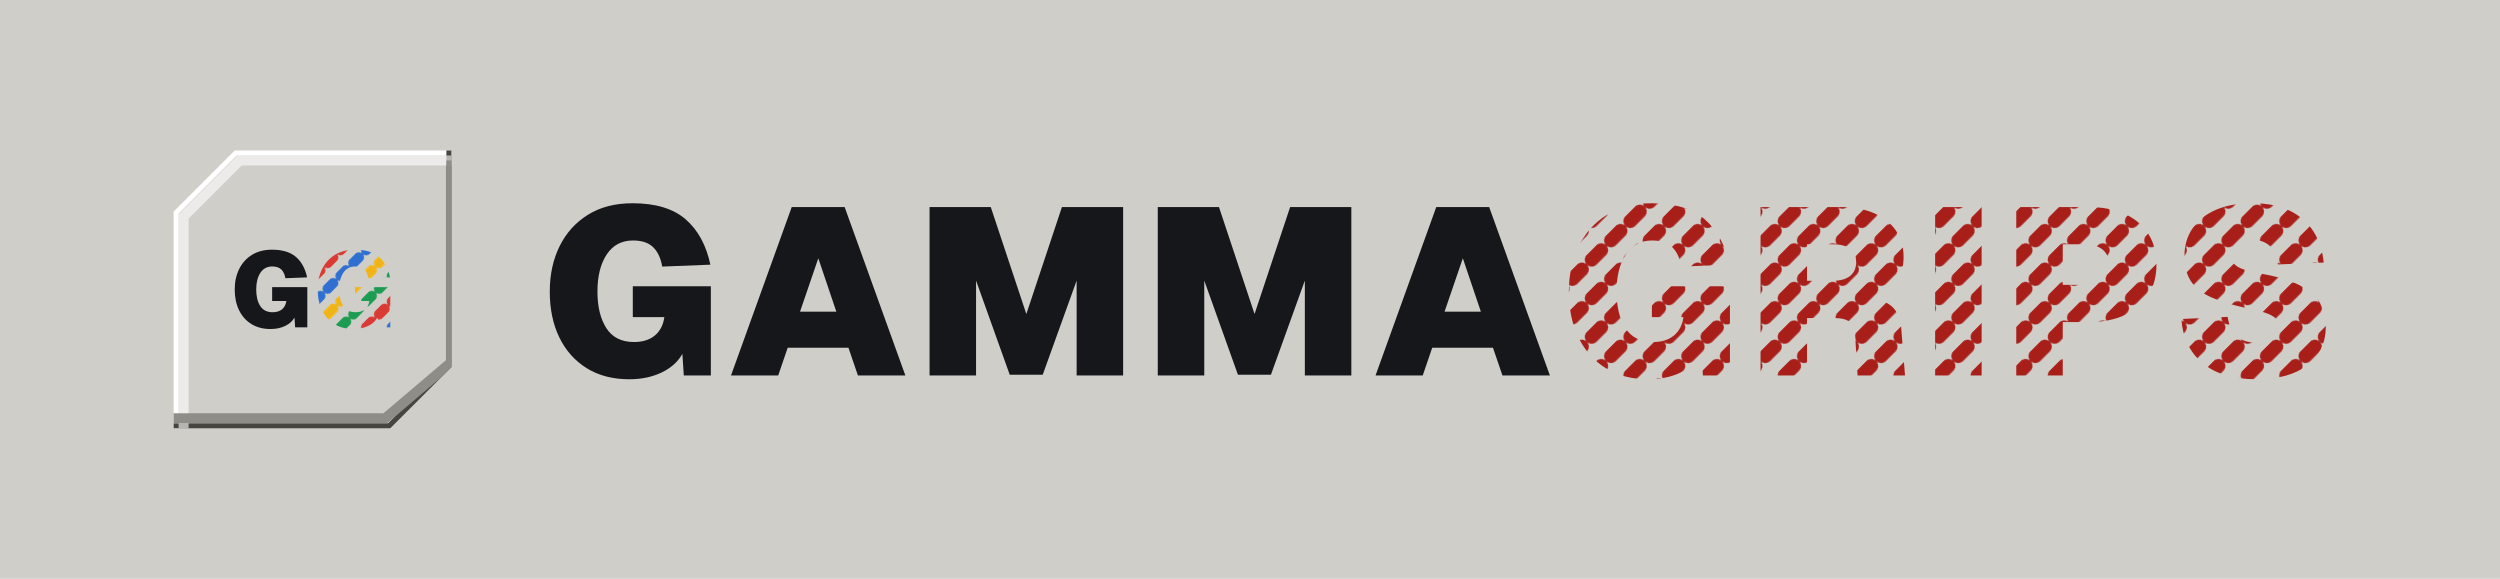
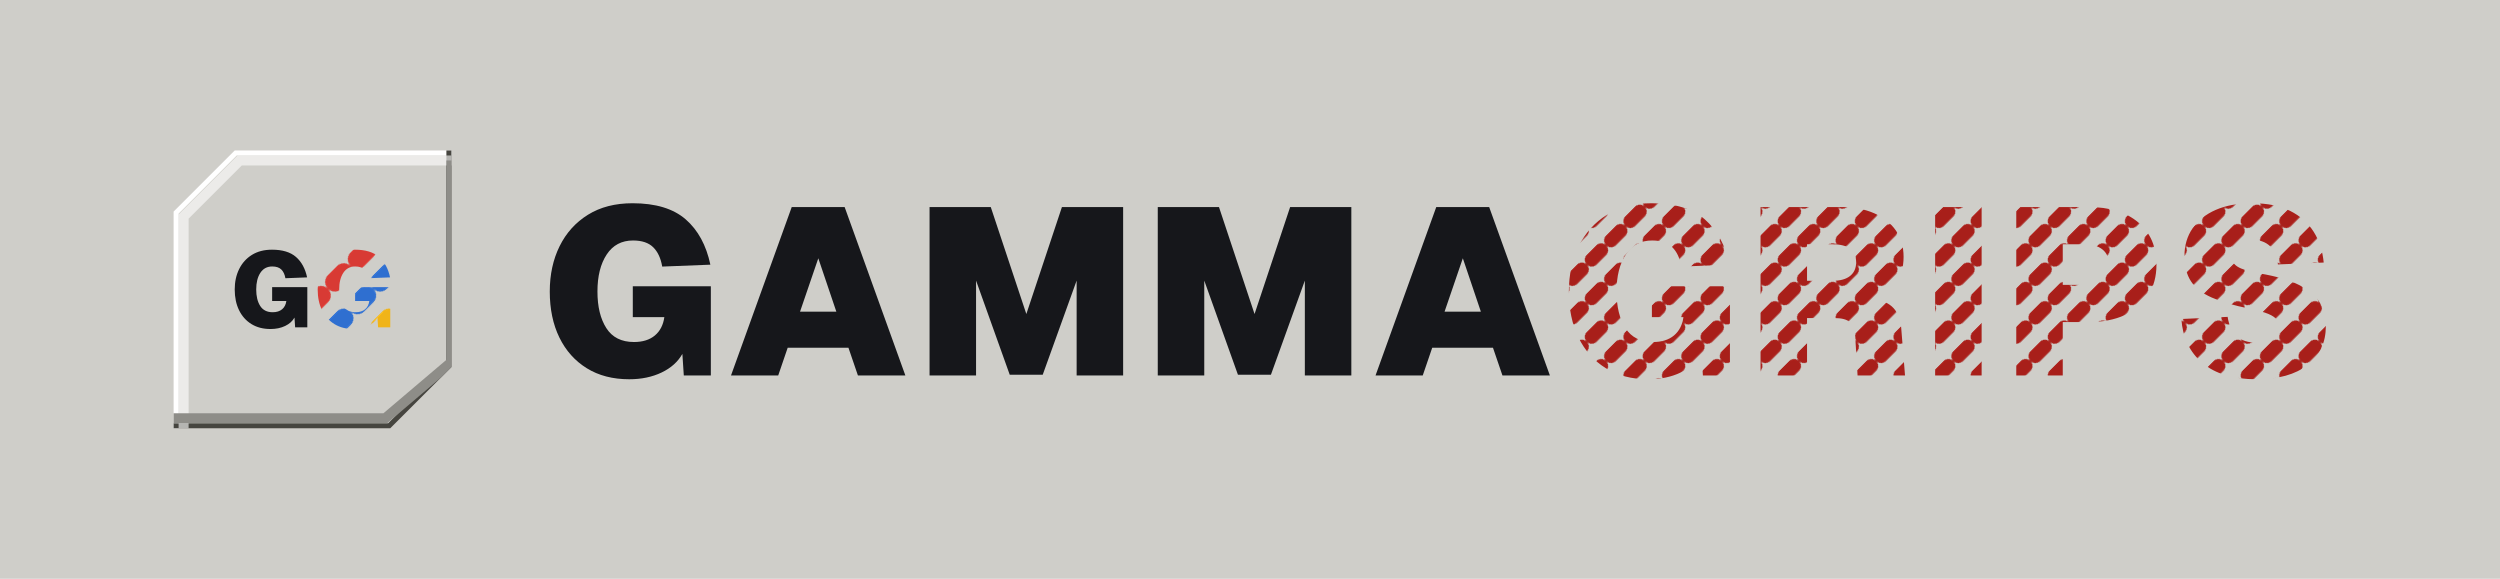
<svg xmlns="http://www.w3.org/2000/svg" viewBox="0 0 864 200">
  <rect width="864" height="200" fill="#cfcec9" />
  <g transform="translate(60 52)">
    <defs>
-       <pattern id="kf-lkgipk" width="68" height="17" patternUnits="userSpaceOnUse" patternTransform="rotate(45)">
-         <rect x="0" width="9.5" height="17" rx="4.75" fill="#1d9b52" />
-         <rect x="17" width="9.5" height="17" rx="4.75" fill="#d83a34" />
-         <rect x="34" width="9.5" height="17" rx="4.75" fill="#2f6fd0" />
-         <rect x="51" width="9.5" height="17" rx="4.75" fill="#f0b419" />
+       <pattern id="kf-lkgipk" width="120" height="30" patternUnits="userSpaceOnUse" patternTransform="rotate(45)">
+         <rect x="0" width="18" height="30" rx="9" fill="#1d9b52" />
+         <rect x="30" width="18" height="30" rx="9" fill="#d83a34" />
+         <rect x="60" width="18" height="30" rx="9" fill="#2f6fd0" />
+         <rect x="90" width="18" height="30" rx="9" fill="#f0b419" />
      </pattern>
      <clipPath id="kc-lkgipk">
        <path d="M21.12 0H96V74.88L74.88 96H0V21.12Z" />
      </clipPath>
    </defs>
    <path d="M21.12 0H96V74.88L74.88 96H0V21.12Z" fill="#cfcec9" />
    <g clip-path="url(#kc-lkgipk)" fill="none" stroke-width="3.456">
      <path d="M0 96V21.12L21.12 0H96" stroke="#ffffff" />
      <path d="M96 0V74.88L74.88 96H0" stroke="#46453f" />
      <path d="M3.456 96V22.848L22.848 3.456H96" stroke="rgba(255,255,255,0.6)" />
      <path d="M96 3.456V73.152L73.152 92.544H0" stroke="#8e8d88" />
    </g>
    <g transform="translate(21.12 34.29212) scale(0.3694845)">
      <g transform="translate(-4 72.6)">
        <path d="M37.5 1.6L37.5 1.6Q27.1 1.6 19.6 -3.05Q12.1 -7.7 8.05 -16Q4 -24.3 4 -35.4L4 -35.4Q4 -46.1 8.15 -54.5Q12.3 -62.9 20.1 -67.75Q27.9 -72.6 38.9 -72.6L38.9 -72.6Q53.5 -72.6 61.3 -65.8Q69.1 -59 71.7 -46.7L71.7 -46.7L51.4 -45.9Q50.5 -51.2 47.6 -54.05Q44.7 -56.9 39.1 -56.9L39.1 -56.9Q31.9 -56.9 28 -51Q24.1 -45.1 24.1 -35.4L24.1 -35.4Q24.1 -25.8 27.85 -19.95Q31.6 -14.1 39.5 -14.1L39.5 -14.1Q45 -14.1 48.3 -16.85Q51.6 -19.6 52.3 -24.6L52.3 -24.6L39 -24.6L39 -37.6L71.9 -37.6L71.9 0L60.5 0L59.9 -9.1Q57.1 -4.1 51.15 -1.25Q45.2 1.6 37.5 1.6" fill="#16171b" />
        <path d="M115.1 1.6L115.1 1.6Q104.7 1.6 97.2 -3.05Q89.7 -7.7 85.65 -16Q81.6 -24.3 81.6 -35.4L81.6 -35.4Q81.6 -46.1 85.75 -54.5Q89.9 -62.9 97.7 -67.75Q105.5 -72.6 116.5 -72.6L116.5 -72.6Q131.1 -72.6 138.9 -65.8Q146.7 -59 149.3 -46.7L149.3 -46.7L129 -45.9Q128.1 -51.2 125.2 -54.05Q122.3 -56.9 116.7 -56.9L116.7 -56.9Q109.5 -56.9 105.6 -51Q101.7 -45.1 101.7 -35.4L101.7 -35.4Q101.7 -25.8 105.45 -19.95Q109.2 -14.1 117.1 -14.1L117.1 -14.1Q122.6 -14.1 125.9 -16.85Q129.2 -19.6 129.9 -24.6L129.9 -24.6L116.6 -24.6L116.6 -37.6L149.5 -37.6L149.5 0L138.1 0L137.5 -9.1Q134.7 -4.1 128.75 -1.25Q122.8 1.6 115.1 1.6" fill="url(#kf-lkgipk)" />
      </g>
    </g>
  </g>
  <g transform="translate(190 70.24) scale(0.8198347)">
    <defs>
      <pattern id="kn-lkgip" width="11.5" height="11.5" patternUnits="userSpaceOnUse" patternTransform="rotate(45)">
        <rect width="5.8" height="11.5" rx="2.9" fill="#a81f1a" />
      </pattern>
    </defs>
    <g transform="translate(-4 72.6)">
      <path d="M37.5 1.6L37.5 1.6Q27.1 1.6 19.6 -3.05Q12.1 -7.7 8.05 -16Q4 -24.3 4 -35.4L4 -35.4Q4 -46.1 8.15 -54.5Q12.3 -62.9 20.1 -67.75Q27.9 -72.6 38.9 -72.6L38.9 -72.6Q53.5 -72.6 61.3 -65.8Q69.1 -59 71.7 -46.7L71.7 -46.7L51.4 -45.9Q50.5 -51.2 47.6 -54.05Q44.7 -56.9 39.1 -56.9L39.1 -56.9Q31.9 -56.9 28 -51Q24.1 -45.1 24.1 -35.4L24.1 -35.4Q24.1 -25.8 27.85 -19.95Q31.6 -14.1 39.5 -14.1L39.5 -14.1Q45 -14.1 48.3 -16.85Q51.6 -19.6 52.3 -24.6L52.3 -24.6L39 -24.6L39 -37.6L71.9 -37.6L71.9 0L60.5 0L59.9 -9.1Q57.1 -4.1 51.15 -1.25Q45.2 1.6 37.5 1.6M100.3 0L80.4 0L106 -71L128.3 -71L153.9 0L133.9 0L129.9 -11.7L104.3 -11.7L100.3 0M117.2 -49.4L109.5 -26.9L124.8 -26.9L117.2 -49.4M183.7 0L164.1 0L164.1 -71L189.9 -71L204.9 -25.9L219.9 -71L245.7 -71L245.7 0L226.1 0L226.1 -40L211.8 -0.3L197.9 -0.3L183.7 -40L183.7 0M279.9 0L260.3 0L260.3 -71L286.1 -71L301.1 -25.9L316.1 -71L341.9 -71L341.9 0L322.3 0L322.3 -40L308 -0.3L294.1 -0.3L279.9 -40L279.9 0M372 0L352.1 0L377.7 -71L400 -71L425.6 0L405.6 0L401.6 -11.7L376 -11.7L372 0M388.9 -49.4L381.2 -26.9L396.5 -26.9L388.9 -49.4" fill="#16171b" />
      <path d="M467.1 1.6L467.1 1.6Q456.7 1.6 449.2 -3.05Q441.7 -7.7 437.65 -16Q433.6 -24.3 433.6 -35.4L433.6 -35.4Q433.6 -46.1 437.75 -54.5Q441.9 -62.9 449.7 -67.75Q457.5 -72.6 468.5 -72.6L468.5 -72.6Q483.1 -72.6 490.9 -65.8Q498.7 -59 501.3 -46.7L501.3 -46.7L481 -45.9Q480.1 -51.2 477.2 -54.05Q474.3 -56.9 468.7 -56.9L468.7 -56.9Q461.5 -56.9 457.6 -51Q453.7 -45.1 453.7 -35.4L453.7 -35.4Q453.7 -25.8 457.45 -19.95Q461.2 -14.1 469.1 -14.1L469.1 -14.1Q474.6 -14.1 477.9 -16.85Q481.2 -19.6 481.9 -24.6L481.9 -24.6L468.6 -24.6L468.6 -37.6L501.5 -37.6L501.5 0L490.1 0L489.5 -9.1Q486.7 -4.1 480.75 -1.25Q474.8 1.6 467.1 1.6M534 0L514.4 0L514.4 -71L548.3 -71Q556.3 -71 562.25 -68.4Q568.2 -65.8 571.45 -61.1Q574.7 -56.4 574.7 -50L574.7 -50Q574.7 -43.3 571.35 -38.7Q568 -34.1 561.9 -32.2L561.9 -32.2Q567.6 -31.5 570.45 -28.4Q573.3 -25.3 573.7 -20L573.7 -20L575.3 0L555.3 0L554.3 -16.6Q554.1 -20.5 552.2 -22.35Q550.3 -24.2 545.5 -24.2L545.5 -24.2L534 -24.2L534 0M534 -55.3L534 -39.9L544.7 -39.9Q549.6 -39.9 552.15 -41.95Q554.7 -44 554.7 -47.7L554.7 -47.7Q554.7 -55.3 544.7 -55.3L544.7 -55.3L534 -55.3M607.6 0L588 0L588 -71L607.6 -71L607.6 0M641.8 0L622.2 0L622.2 -71L652.6 -71Q666 -71 673.65 -64.5Q681.3 -58 681.3 -46.7L681.3 -46.7Q681.3 -39.3 677.85 -33.85Q674.4 -28.4 667.95 -25.45Q661.5 -22.5 652.6 -22.5L652.6 -22.5L641.8 -22.5L641.8 0M641.8 -55.3L641.8 -38.2L651.1 -38.2Q655.7 -38.2 658.5 -40.35Q661.3 -42.5 661.3 -46.7L661.3 -46.7Q661.3 -50.9 658.55 -53.1Q655.8 -55.3 651.1 -55.3L651.1 -55.3L641.8 -55.3M723.5 1.6L723.5 1.6Q708.8 1.6 700.7 -5.25Q692.6 -12.1 691.8 -23.8L691.8 -23.8L711.3 -24.7Q712.1 -19.5 715.05 -16.65Q718 -13.8 723.7 -13.8L723.7 -13.8Q728.2 -13.8 730.65 -15.35Q733.1 -16.9 733.1 -20L733.1 -20Q733.1 -21.9 732.15 -23.35Q731.2 -24.8 728.45 -25.95Q725.7 -27.1 720.3 -28.2L720.3 -28.2Q710.6 -30.2 704.6 -32.85Q698.6 -35.5 695.85 -39.7Q693.1 -43.9 693.1 -50.4L693.1 -50.4Q693.1 -57 696.5 -62Q699.9 -67 706.3 -69.8Q712.7 -72.6 721.7 -72.6L721.7 -72.6Q731.2 -72.6 737.6 -69.4Q744 -66.2 747.55 -60.6Q751.1 -55 751.8 -47.6L751.8 -47.6L732.5 -46.8Q732.1 -51.7 729.25 -54.45Q726.4 -57.2 721.5 -57.2L721.5 -57.2Q717.3 -57.2 715 -55.5Q712.7 -53.8 712.7 -51L712.7 -51Q712.7 -47.7 715.35 -45.95Q718 -44.2 724.9 -43L724.9 -43Q735.4 -41.2 741.5 -38.1Q747.6 -35 750.15 -30.7Q752.7 -26.4 752.7 -20.8L752.7 -20.8Q752.7 -10.4 745 -4.4Q737.3 1.6 723.5 1.6" fill="url(#kn-lkgip)" />
    </g>
  </g>
</svg>
